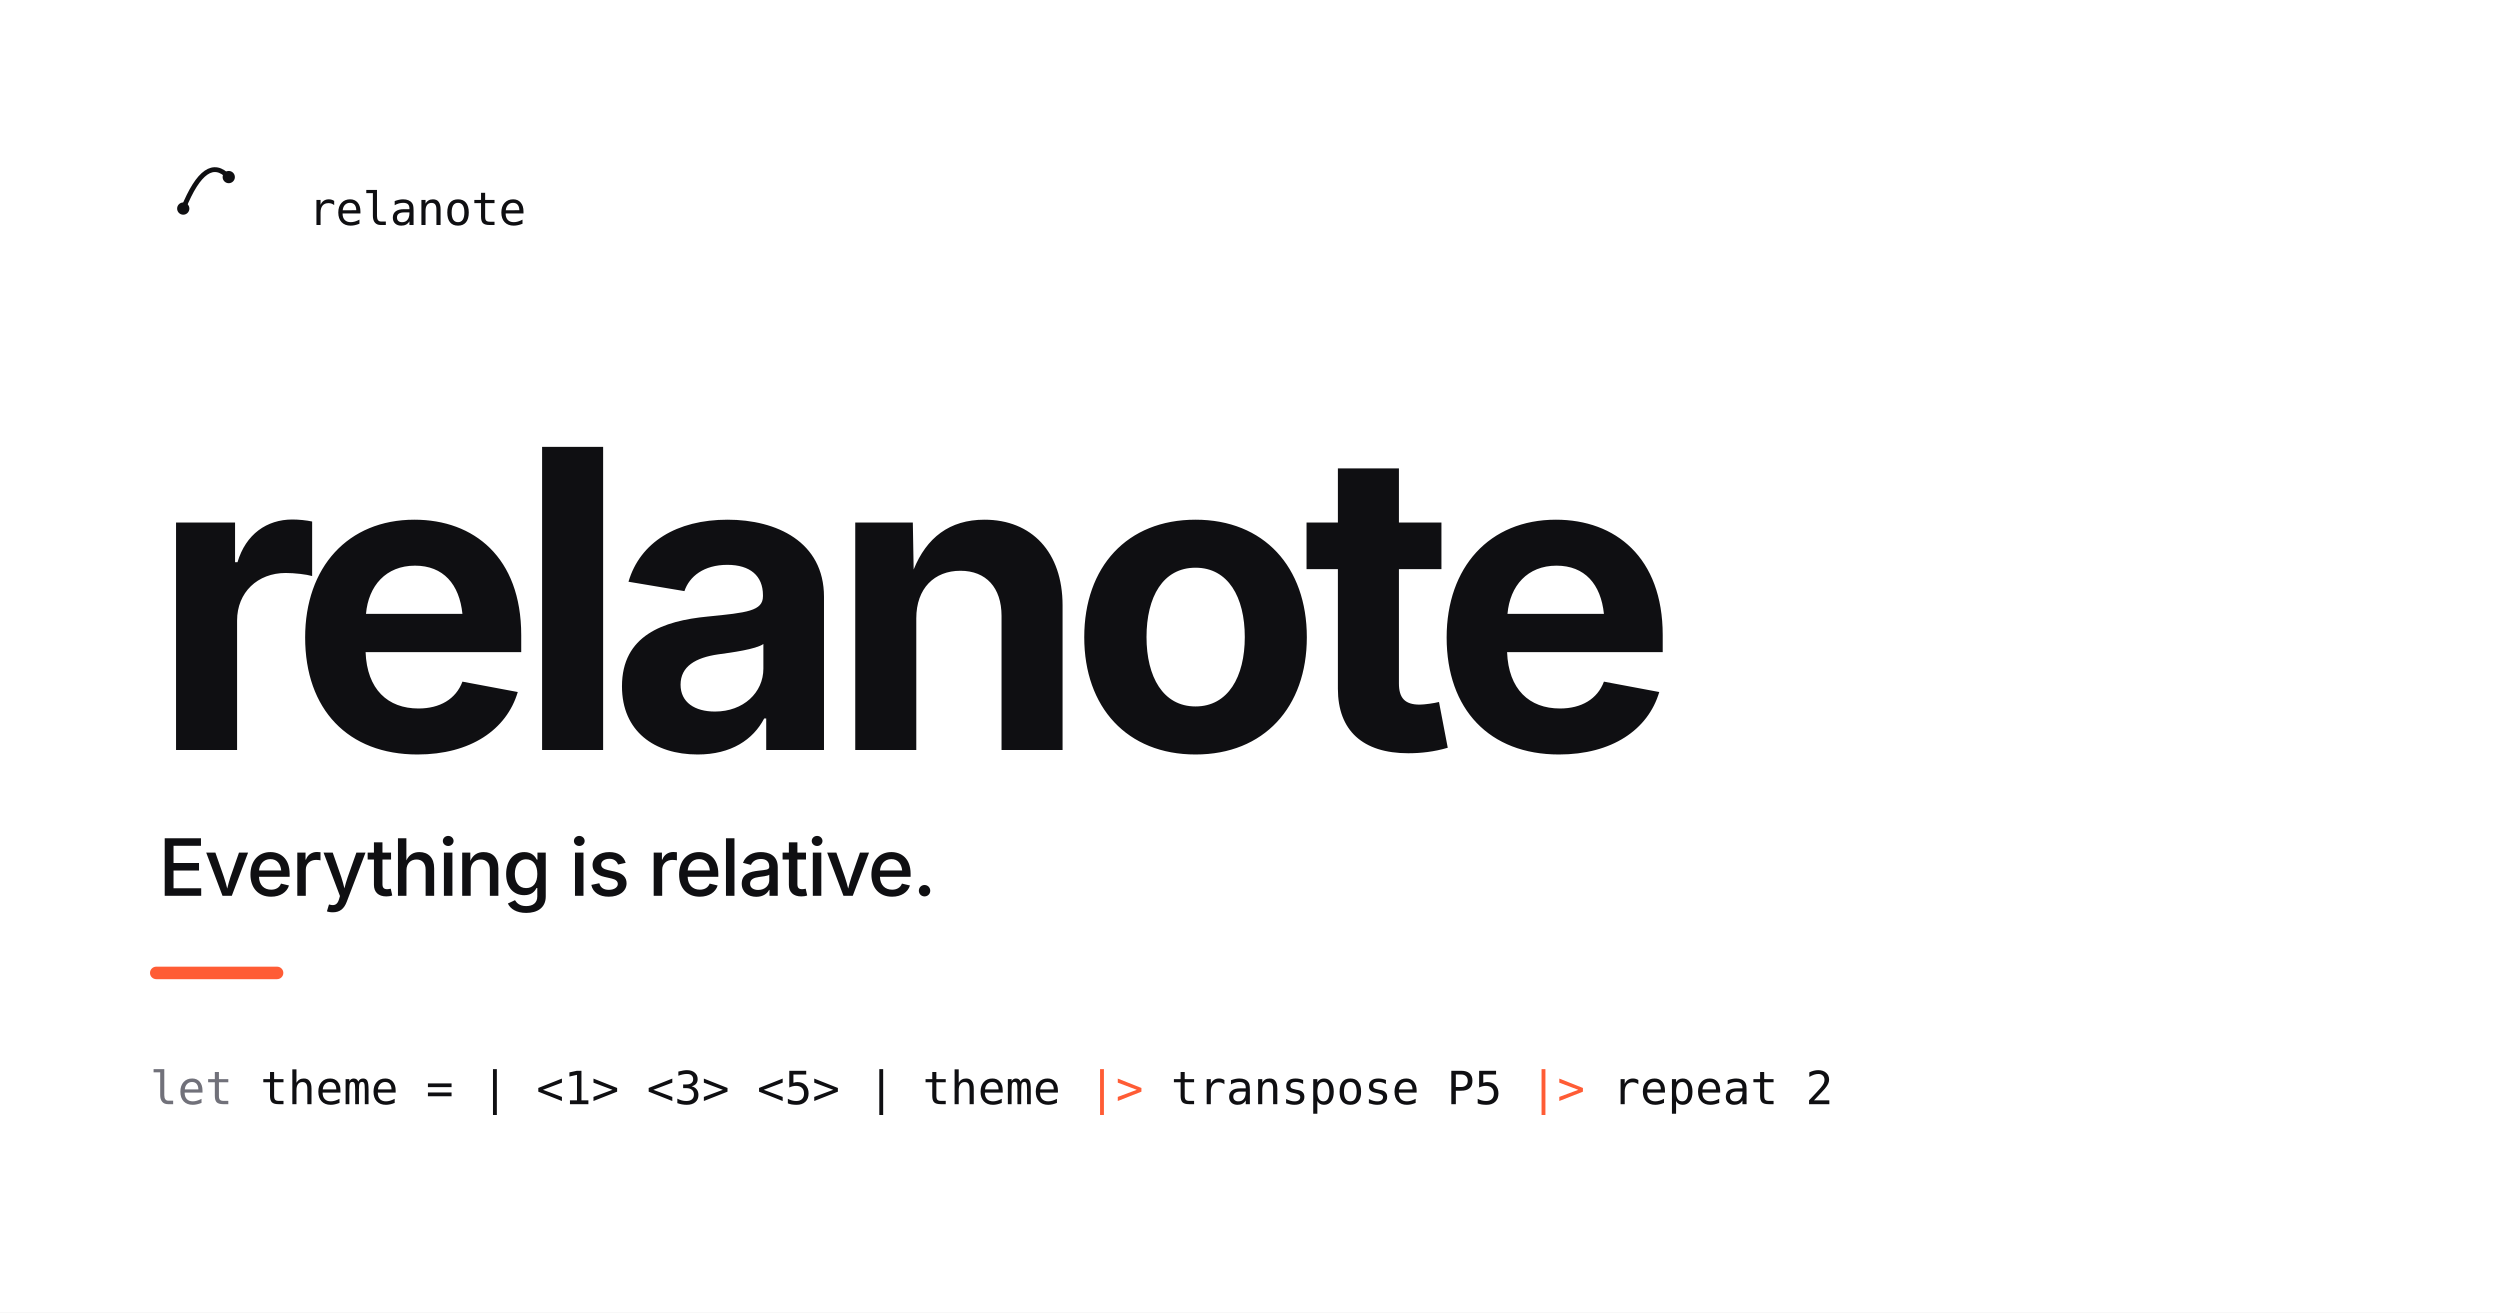
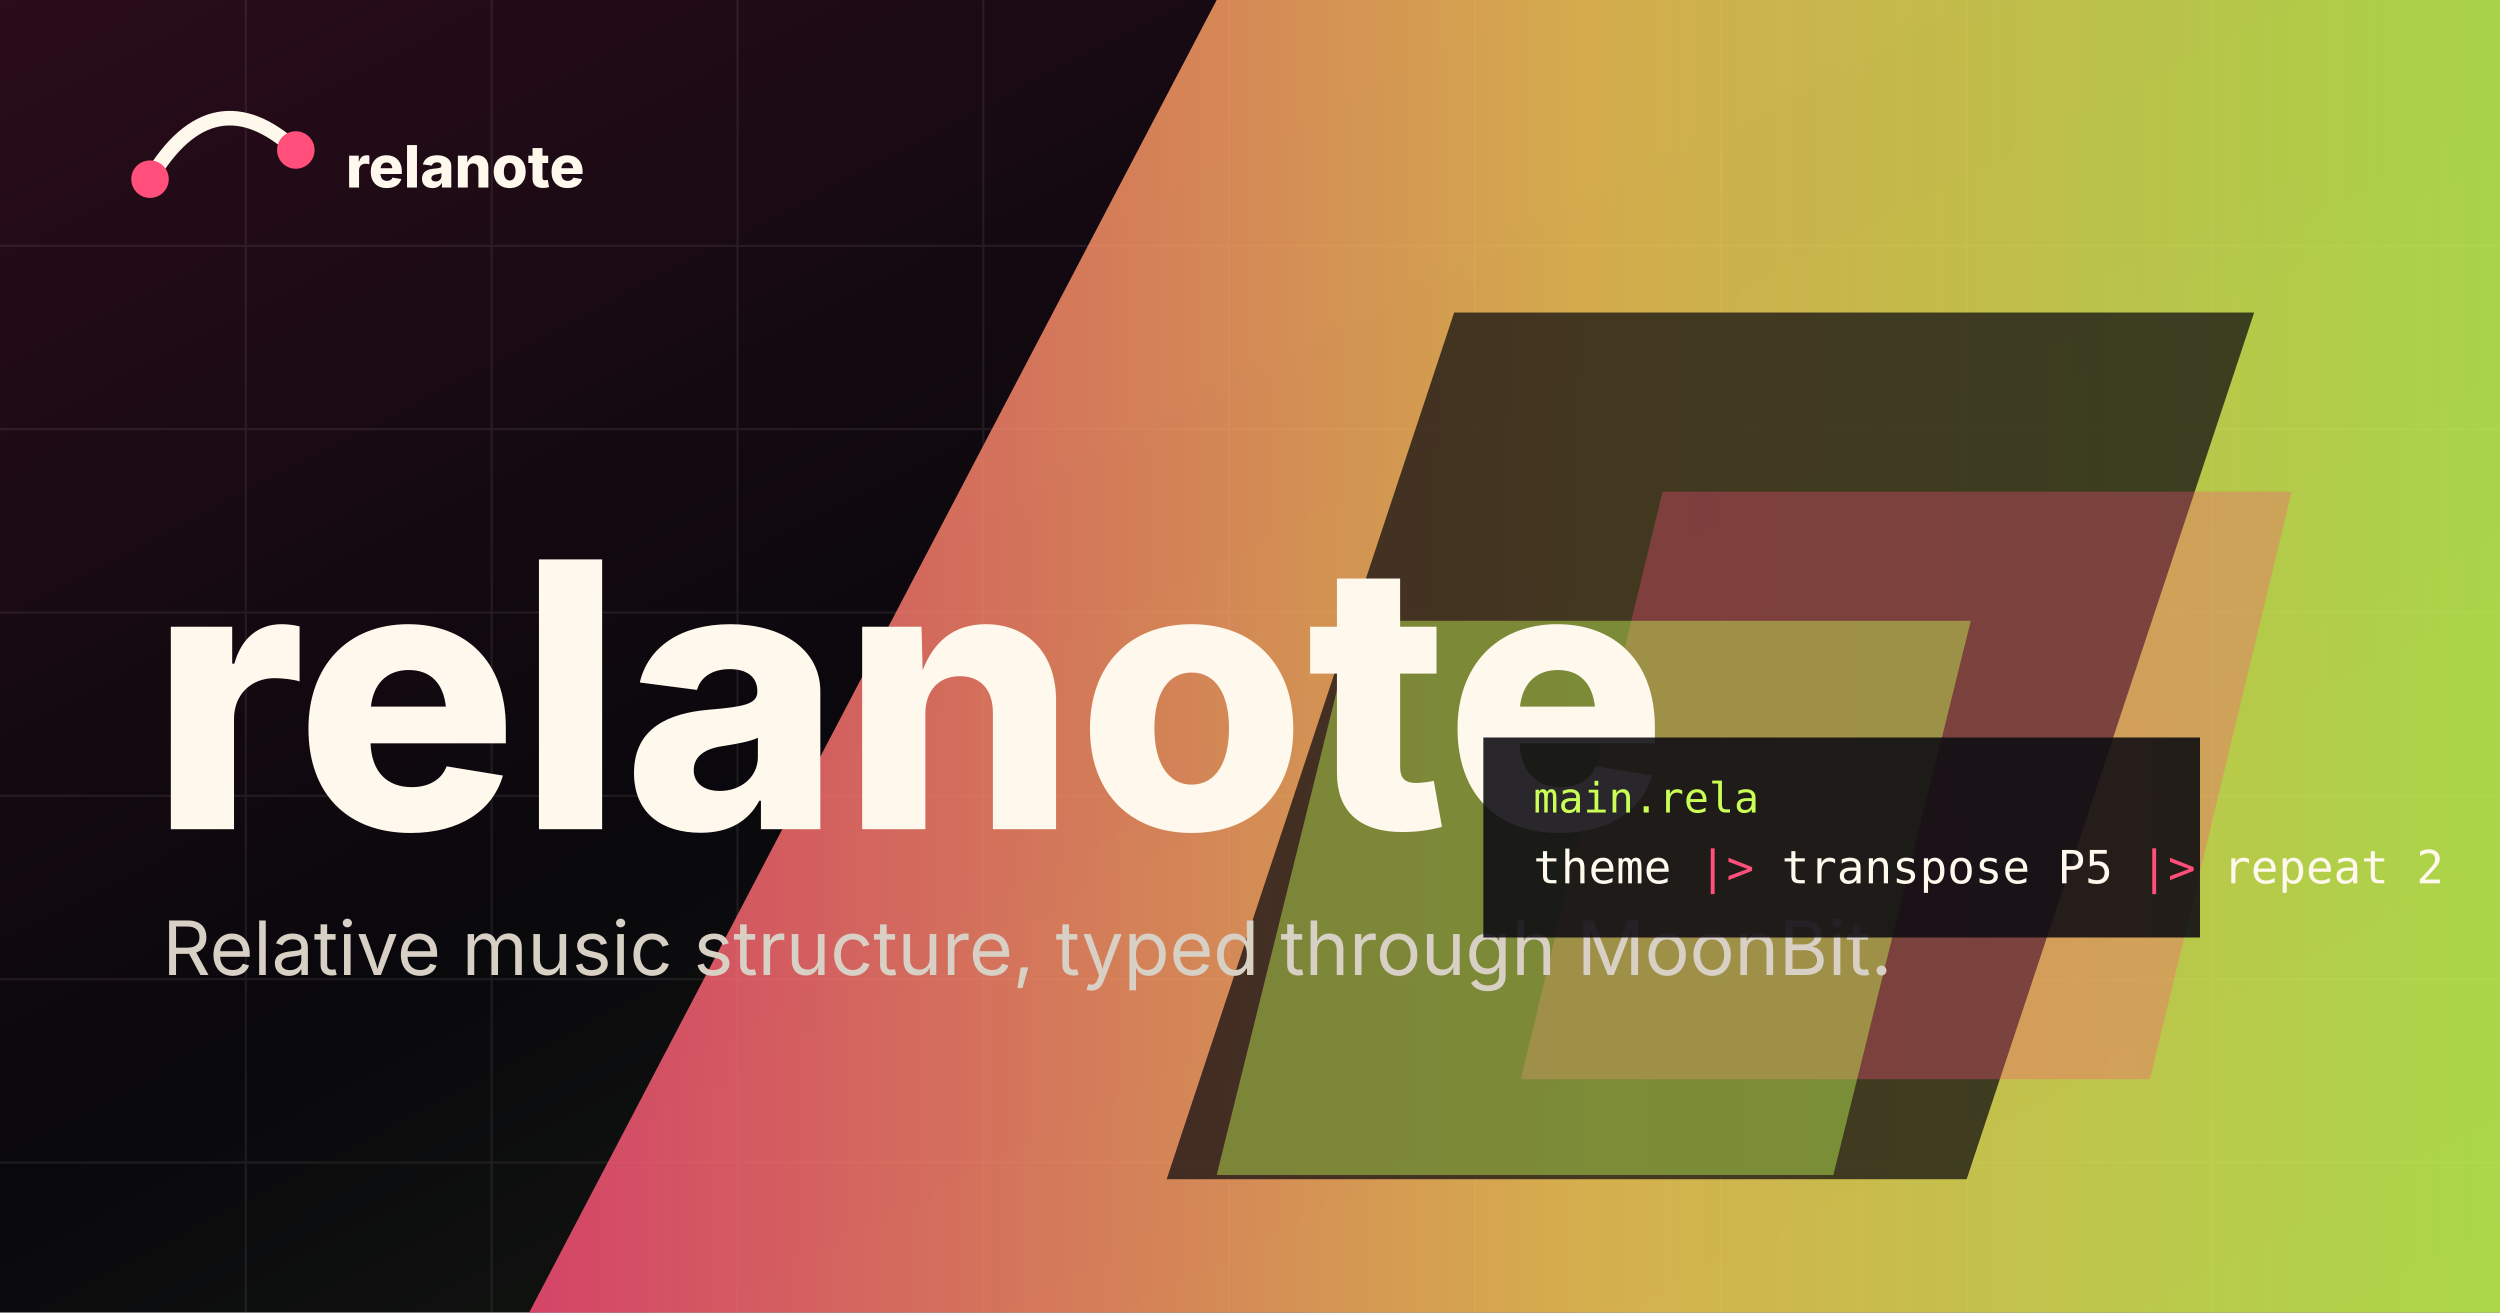
- <svg xmlns="http://www.w3.org/2000/svg" viewBox="0 0 1200 630" role="img" aria-label="Relanote — music as a function">
-   <rect width="1200" height="630" fill="#FFFFFF" />
-   <g transform="translate(72, 64)">
-     <g transform="scale(0.42)">
-       <path d="M 38 86 Q 64 22 90 50" fill="none" stroke="#0F0F12" stroke-width="5.5" stroke-linecap="round" />
-       <circle cx="38" cy="86" r="7" fill="#0F0F12" />
-       <circle cx="90" cy="50" r="7" fill="#0F0F12" />
-     </g>
-     <text x="76" y="44" font-family="ui-monospace, SFMono-Regular, 'JetBrains Mono', Menlo, monospace" font-size="22" font-weight="500" fill="#0F0F12" letter-spacing="-0.2">relanote</text>
+ <svg xmlns="http://www.w3.org/2000/svg" viewBox="0 0 1200 630" role="img" aria-label="Relanote">
+   <defs>
+     <linearGradient id="field" x1="0" x2="1" y1="0" y2="1">
+       <stop offset="0" stop-color="#2a0c1a" />
+       <stop offset=".45" stop-color="#09080c" />
+       <stop offset="1" stop-color="#202917" />
+     </linearGradient>
+     <linearGradient id="signal" x1="0" x2="1">
+       <stop stop-color="#ff4f7a" />
+       <stop offset=".54" stop-color="#ffd05a" />
+       <stop offset="1" stop-color="#caff55" />
+     </linearGradient>
+   </defs>
+   <rect width="1200" height="630" fill="url(#field)" />
+   <path d="M0 118H1200M0 206H1200M0 294H1200M0 382H1200M0 470H1200M0 558H1200M118 0V630M236 0V630M354 0V630M472 0V630M590 0V630M708 0V630M826 0V630M944 0V630M1062 0V630" stroke="#fff8ed" stroke-opacity=".08" />
+   <path d="M584 0H1200V630H254Z" fill="url(#signal)" opacity=".82" />
+   <path d="M698 150H1082L944 566H560Z" fill="#0b0a0f" opacity=".72" />
+   <path d="M798 236H1100L1032 518H730Z" fill="#ff4f7a" opacity=".32" />
+   <path d="M650 298H946L880 564H584Z" fill="#caff55" opacity=".42" />
+   <g transform="translate(72 62)">
+     <path d="M0 24 C20 -10 44 -14 70 10" fill="none" stroke="#fff8ed" stroke-width="7" />
+     <circle cx="0" cy="24" r="9" fill="#ff4f7a" />
+     <circle cx="70" cy="10" r="9" fill="#ff4f7a" />
+     <text x="94" y="28" font-family="-apple-system,BlinkMacSystemFont,'Segoe UI',sans-serif" font-size="28" font-weight="760" fill="#fff8ed">relanote</text>
  </g>
-   <text x="72" y="360" font-family="Inter, -apple-system, BlinkMacSystemFont, 'Segoe UI', Helvetica, sans-serif" font-size="200" font-weight="700" fill="#0F0F12" letter-spacing="-10">relanote</text>
-   <text x="76" y="430" font-family="Inter, -apple-system, BlinkMacSystemFont, 'Segoe UI', Helvetica, sans-serif" font-size="38" font-weight="500" fill="#0F0F12" letter-spacing="-0.8">Everything is relative.</text>
-   <rect x="72" y="464" width="64" height="6" rx="3" fill="#FF5C35" />
-   <g transform="translate(72, 530)">
-     <text font-family="ui-monospace, SFMono-Regular, 'JetBrains Mono', Menlo, monospace" font-size="22" fill="#0F0F12">
-       <tspan fill="#71717A">let</tspan>
-       <tspan> theme = | &lt;1&gt; &lt;3&gt; &lt;5&gt; |     theme </tspan>
-       <tspan fill="#FF5C35">|&gt;</tspan>
-       <tspan> transpose P5 </tspan>
-       <tspan fill="#FF5C35">|&gt;</tspan>
-       <tspan> repeat 2</tspan>
-     </text>
+   <text x="72" y="398" font-family="-apple-system,BlinkMacSystemFont,'Segoe UI',sans-serif" font-size="178" font-weight="800" fill="#fff8ed">relanote</text>
+   <text x="78" y="468" font-family="-apple-system,BlinkMacSystemFont,'Segoe UI',sans-serif" font-size="36" fill="#d8d0c4">Relative music structure, typed through MoonBit.</text>
+   <g transform="translate(712 354)">
+     <rect width="344" height="96" fill="#0d0b12" opacity=".88" />
+     <text x="24" y="36" font-family="ui-monospace,SFMono-Regular,Menlo,monospace" font-size="20" fill="#caff55">main.rela</text>
+     <text x="24" y="70" font-family="ui-monospace,SFMono-Regular,Menlo,monospace" font-size="22" fill="#fff8ed">theme <tspan fill="#ff4f7a">|&gt;</tspan> transpose P5 <tspan fill="#ff4f7a">|&gt;</tspan> repeat 2</text>
  </g>
</svg>
